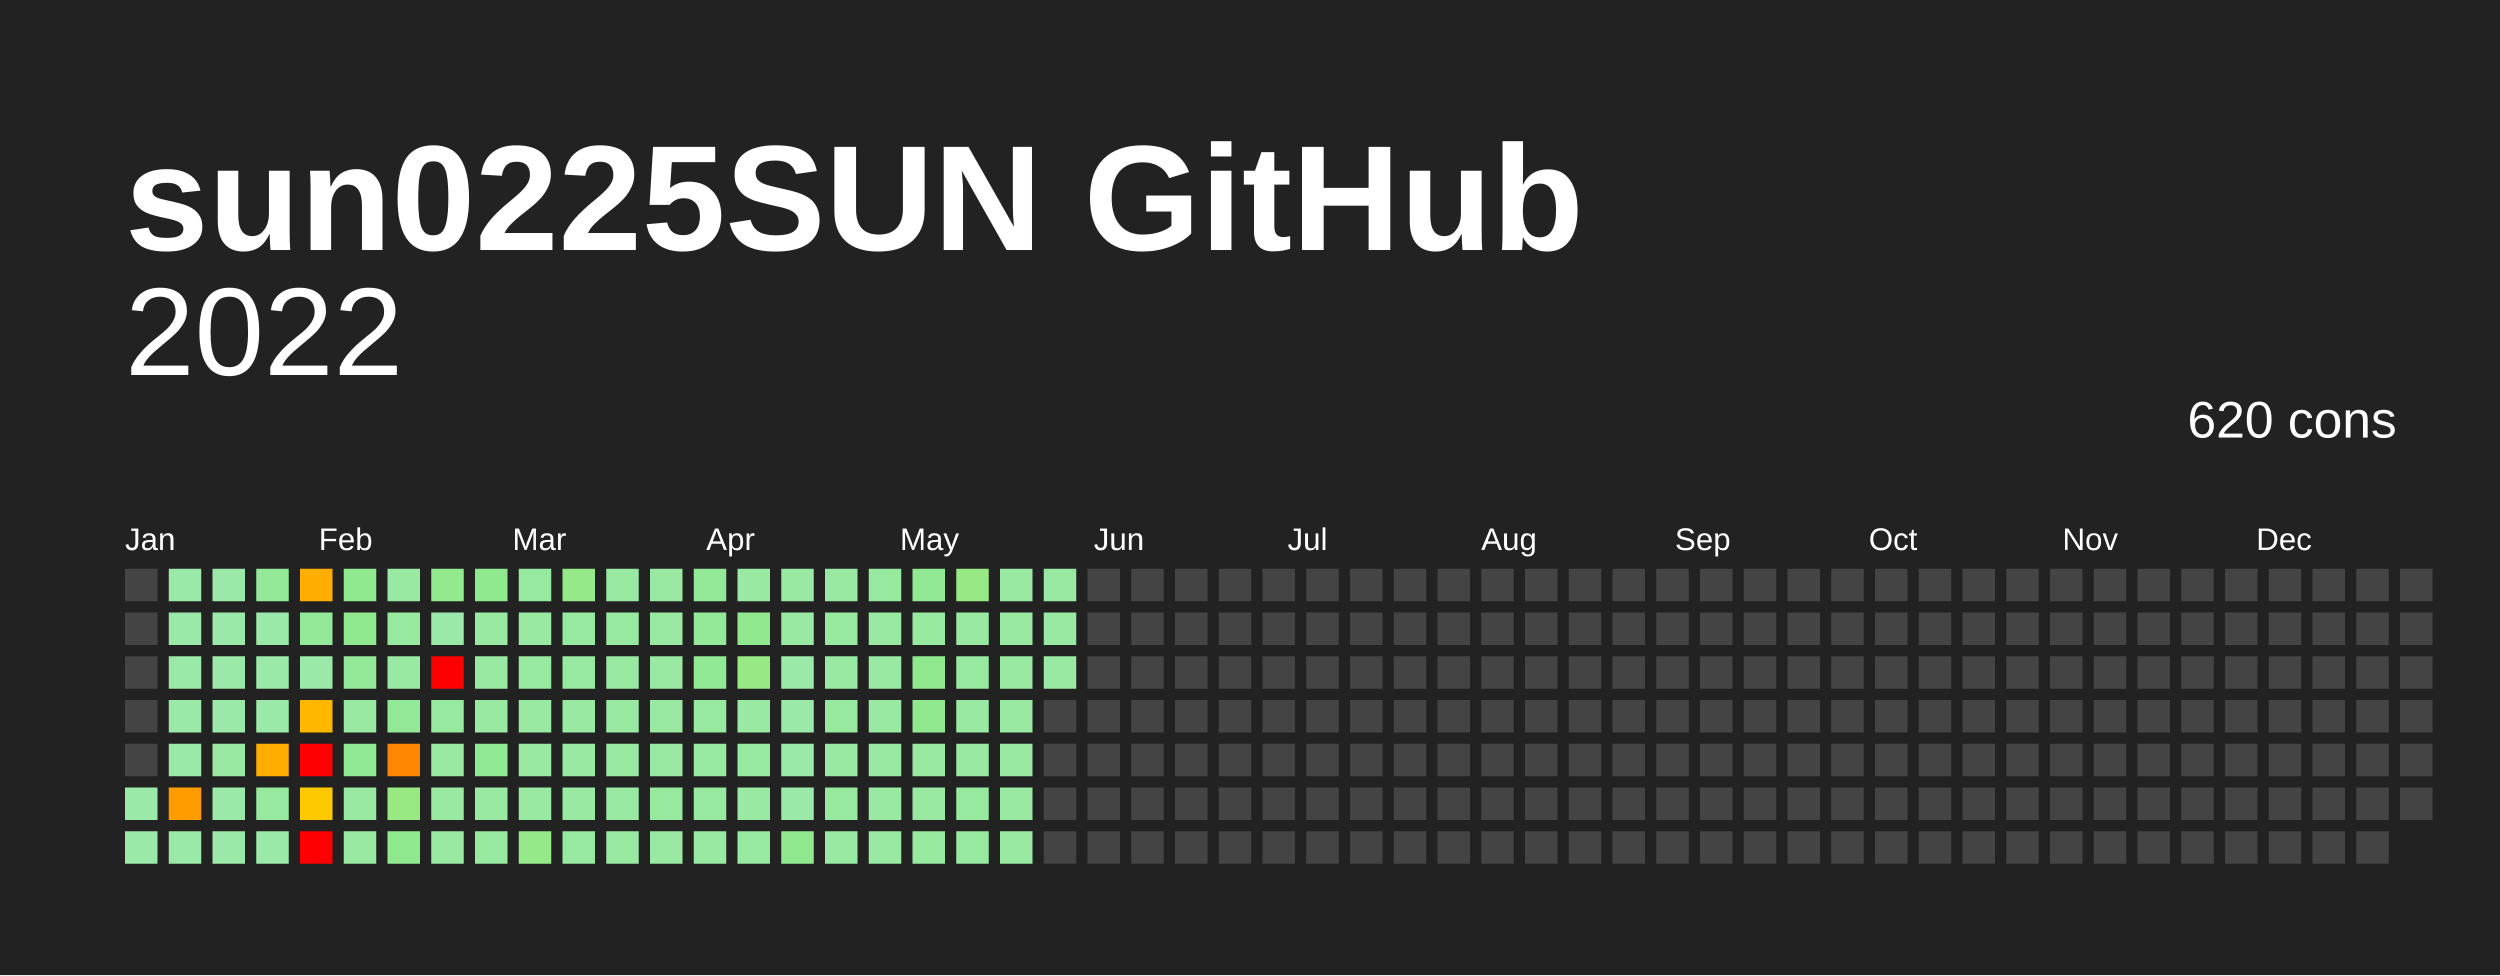
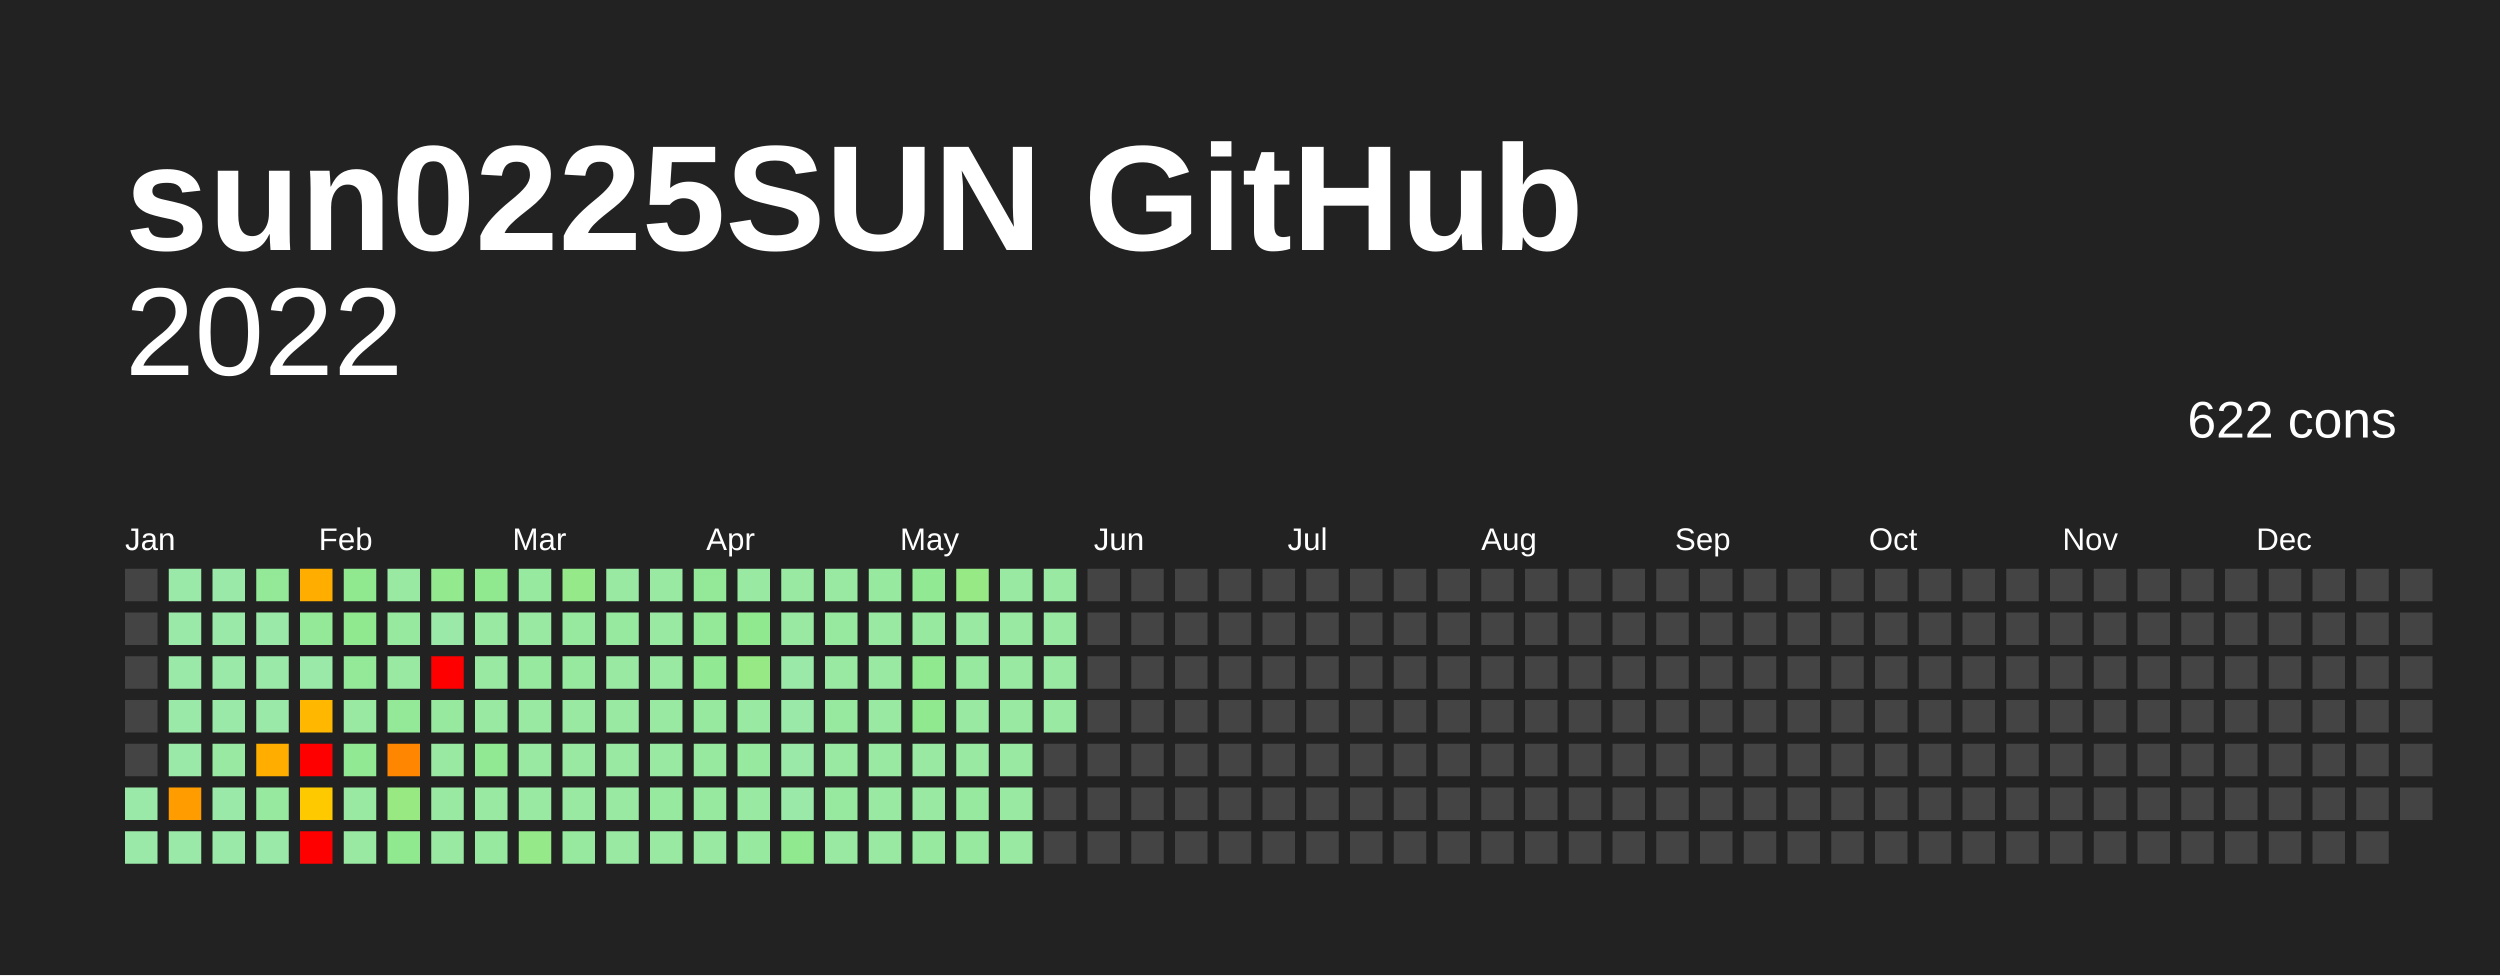
<svg xmlns="http://www.w3.org/2000/svg" baseProfile="full" height="78mm" version="1.1" viewBox="0,0,200,78" width="200mm">
  <defs />
  <rect fill="#222222" height="78" width="200" x="0" y="0" />
  <text fill="#FFFFFF" style="font-size:12px; font-family:Arial; font-weight:bold;" x="10" y="20">sun0225SUN GitHub</text>
  <text alignment-baseline="hanging" fill="#FFFFFF" style="font-size:10.0px; font-family:Arial;" x="10" y="30">2022</text>
-   <text alignment-baseline="hanging" fill="#FFFFFF" style="font-size:4.125px; font-family:Arial;" x="175" y="35">620 cons</text>
+   <text alignment-baseline="hanging" fill="#FFFFFF" style="font-size:4.125px; font-family:Arial;" x="175" y="35">622 cons</text>
  <text fill="#FFFFFF" style="font-size:2.5px; font-family:Arial" x="10.0" y="44">Jan</text>
  <text fill="#FFFFFF" style="font-size:2.5px; font-family:Arial" x="25.5" y="44">Feb</text>
  <text fill="#FFFFFF" style="font-size:2.5px; font-family:Arial" x="41.0" y="44">Mar</text>
  <text fill="#FFFFFF" style="font-size:2.5px; font-family:Arial" x="56.5" y="44">Apr</text>
  <text fill="#FFFFFF" style="font-size:2.5px; font-family:Arial" x="72.0" y="44">May</text>
  <text fill="#FFFFFF" style="font-size:2.5px; font-family:Arial" x="87.5" y="44">Jun</text>
  <text fill="#FFFFFF" style="font-size:2.5px; font-family:Arial" x="103.0" y="44">Jul</text>
  <text fill="#FFFFFF" style="font-size:2.5px; font-family:Arial" x="118.5" y="44">Aug</text>
  <text fill="#FFFFFF" style="font-size:2.5px; font-family:Arial" x="134.0" y="44">Sep</text>
  <text fill="#FFFFFF" style="font-size:2.5px; font-family:Arial" x="149.5" y="44">Oct</text>
  <text fill="#FFFFFF" style="font-size:2.5px; font-family:Arial" x="165.0" y="44">Nov</text>
  <text fill="#FFFFFF" style="font-size:2.5px; font-family:Arial" x="180.5" y="44">Dec</text>
  <rect fill="#444444" height="2.6" width="2.6" x="10.0" y="45.5" />
  <rect fill="#444444" height="2.6" width="2.6" x="10.0" y="49.0" />
  <rect fill="#444444" height="2.6" width="2.6" x="10.0" y="52.5" />
  <rect fill="#444444" height="2.6" width="2.6" x="10.0" y="56.0" />
  <rect fill="#444444" height="2.6" width="2.6" x="10.0" y="59.5" />
  <rect fill="#9be9a8" height="2.6" width="2.6" x="10.0" y="63.0" />
  <rect fill="#9be9a8" height="2.6" width="2.6" x="10.0" y="66.5" />
  <rect fill="#9be9a8" height="2.6" width="2.6" x="13.5" y="45.5" />
  <rect fill="#9be9a8" height="2.6" width="2.6" x="13.5" y="49.0" />
  <rect fill="#9be9a8" height="2.6" width="2.6" x="13.5" y="52.5" />
  <rect fill="#9be9a8" height="2.6" width="2.6" x="13.5" y="56.0" />
  <rect fill="#9be9a8" height="2.6" width="2.6" x="13.5" y="59.5" />
  <rect fill="#ff9d00" height="2.6" width="2.6" x="13.5" y="63.0" />
  <rect fill="#9be9a8" height="2.6" width="2.6" x="13.5" y="66.5" />
  <rect fill="#9be9a8" height="2.6" width="2.6" x="17.0" y="45.5" />
  <rect fill="#9be9a8" height="2.6" width="2.6" x="17.0" y="49.0" />
  <rect fill="#9be9a8" height="2.6" width="2.6" x="17.0" y="52.5" />
  <rect fill="#9be9a8" height="2.6" width="2.6" x="17.0" y="56.0" />
  <rect fill="#99e9a3" height="2.6" width="2.6" x="17.0" y="59.5" />
  <rect fill="#9be9a8" height="2.6" width="2.6" x="17.0" y="63.0" />
  <rect fill="#9be9a8" height="2.6" width="2.6" x="17.0" y="66.5" />
  <rect fill="#94e999" height="2.6" width="2.6" x="20.5" y="45.5" />
  <rect fill="#9be9a8" height="2.6" width="2.6" x="20.5" y="49.0" />
  <rect fill="#9be9a8" height="2.6" width="2.6" x="20.5" y="52.5" />
  <rect fill="#9be9a8" height="2.6" width="2.6" x="20.5" y="56.0" />
  <rect fill="#ffae00" height="2.6" width="2.6" x="20.5" y="59.5" />
  <rect fill="#96e99e" height="2.6" width="2.6" x="20.5" y="63.0" />
  <rect fill="#9be9a8" height="2.6" width="2.6" x="20.5" y="66.5" />
  <rect fill="#ffae00" height="2.6" width="2.6" x="24.0" y="45.5" />
  <rect fill="#94e999" height="2.6" width="2.6" x="24.0" y="49.0" />
  <rect fill="#9be9a8" height="2.6" width="2.6" x="24.0" y="52.5" />
  <rect fill="#ffb700" height="2.6" width="2.6" x="24.0" y="56.0" />
  <rect fill="red" height="2.6" width="2.6" x="24.0" y="59.5" />
  <rect fill="#ffc900" height="2.6" width="2.6" x="24.0" y="63.0" />
  <rect fill="red" height="2.6" width="2.6" x="24.0" y="66.5" />
  <rect fill="#91e98f" height="2.6" width="2.6" x="27.5" y="45.5" />
  <rect fill="#91e98f" height="2.6" width="2.6" x="27.5" y="49.0" />
  <rect fill="#94e999" height="2.6" width="2.6" x="27.5" y="52.5" />
  <rect fill="#99e9a3" height="2.6" width="2.6" x="27.5" y="56.0" />
  <rect fill="#92e993" height="2.6" width="2.6" x="27.5" y="59.5" />
  <rect fill="#99e9a3" height="2.6" width="2.6" x="27.5" y="63.0" />
  <rect fill="#99e9a3" height="2.6" width="2.6" x="27.5" y="66.5" />
  <rect fill="#99e9a3" height="2.6" width="2.6" x="31.0" y="45.5" />
  <rect fill="#96e99e" height="2.6" width="2.6" x="31.0" y="49.0" />
  <rect fill="#99e9a3" height="2.6" width="2.6" x="31.0" y="52.5" />
  <rect fill="#94e999" height="2.6" width="2.6" x="31.0" y="56.0" />
  <rect fill="#ff8600" height="2.6" width="2.6" x="31.0" y="59.5" />
  <rect fill="#99e983" height="2.6" width="2.6" x="31.0" y="63.0" />
  <rect fill="#91e98f" height="2.6" width="2.6" x="31.0" y="66.5" />
  <rect fill="#93e98d" height="2.6" width="2.6" x="34.5" y="45.5" />
  <rect fill="#9be9a8" height="2.6" width="2.6" x="34.5" y="49.0" />
  <rect fill="red" height="2.6" width="2.6" x="34.5" y="52.5" />
  <rect fill="#96e99e" height="2.6" width="2.6" x="34.5" y="56.0" />
  <rect fill="#99e9a3" height="2.6" width="2.6" x="34.5" y="59.5" />
  <rect fill="#99e9a3" height="2.6" width="2.6" x="34.5" y="63.0" />
  <rect fill="#99e9a3" height="2.6" width="2.6" x="34.5" y="66.5" />
  <rect fill="#91e98f" height="2.6" width="2.6" x="38.0" y="45.5" />
  <rect fill="#99e9a3" height="2.6" width="2.6" x="38.0" y="49.0" />
  <rect fill="#99e9a3" height="2.6" width="2.6" x="38.0" y="52.5" />
  <rect fill="#99e9a3" height="2.6" width="2.6" x="38.0" y="56.0" />
  <rect fill="#92e993" height="2.6" width="2.6" x="38.0" y="59.5" />
  <rect fill="#99e9a3" height="2.6" width="2.6" x="38.0" y="63.0" />
  <rect fill="#96e99e" height="2.6" width="2.6" x="38.0" y="66.5" />
  <rect fill="#96e99e" height="2.6" width="2.6" x="41.5" y="45.5" />
  <rect fill="#99e9a3" height="2.6" width="2.6" x="41.5" y="49.0" />
  <rect fill="#96e99e" height="2.6" width="2.6" x="41.5" y="52.5" />
  <rect fill="#99e9a3" height="2.6" width="2.6" x="41.5" y="56.0" />
  <rect fill="#99e9a3" height="2.6" width="2.6" x="41.5" y="59.5" />
  <rect fill="#99e9a3" height="2.6" width="2.6" x="41.5" y="63.0" />
  <rect fill="#95e988" height="2.6" width="2.6" x="41.5" y="66.5" />
  <rect fill="#95e988" height="2.6" width="2.6" x="45.0" y="45.5" />
  <rect fill="#96e99e" height="2.6" width="2.6" x="45.0" y="49.0" />
  <rect fill="#96e99e" height="2.6" width="2.6" x="45.0" y="52.5" />
  <rect fill="#99e9a3" height="2.6" width="2.6" x="45.0" y="56.0" />
  <rect fill="#99e9a3" height="2.6" width="2.6" x="45.0" y="59.5" />
  <rect fill="#99e9a3" height="2.6" width="2.6" x="45.0" y="63.0" />
  <rect fill="#96e99e" height="2.6" width="2.6" x="45.0" y="66.5" />
  <rect fill="#99e9a3" height="2.6" width="2.6" x="48.5" y="45.5" />
  <rect fill="#96e99e" height="2.6" width="2.6" x="48.5" y="49.0" />
  <rect fill="#99e9a3" height="2.6" width="2.6" x="48.5" y="52.5" />
  <rect fill="#99e9a3" height="2.6" width="2.6" x="48.5" y="56.0" />
  <rect fill="#99e9a3" height="2.6" width="2.6" x="48.5" y="59.5" />
  <rect fill="#99e9a3" height="2.6" width="2.6" x="48.5" y="63.0" />
  <rect fill="#99e9a3" height="2.6" width="2.6" x="48.5" y="66.5" />
  <rect fill="#99e9a3" height="2.6" width="2.6" x="52.0" y="45.5" />
  <rect fill="#99e9a3" height="2.6" width="2.6" x="52.0" y="49.0" />
  <rect fill="#99e9a3" height="2.6" width="2.6" x="52.0" y="52.5" />
  <rect fill="#99e9a3" height="2.6" width="2.6" x="52.0" y="56.0" />
  <rect fill="#99e9a3" height="2.6" width="2.6" x="52.0" y="59.5" />
  <rect fill="#96e99e" height="2.6" width="2.6" x="52.0" y="63.0" />
  <rect fill="#99e9a3" height="2.6" width="2.6" x="52.0" y="66.5" />
  <rect fill="#94e999" height="2.6" width="2.6" x="55.5" y="45.5" />
  <rect fill="#94e999" height="2.6" width="2.6" x="55.5" y="49.0" />
  <rect fill="#92e993" height="2.6" width="2.6" x="55.5" y="52.5" />
  <rect fill="#96e99e" height="2.6" width="2.6" x="55.5" y="56.0" />
  <rect fill="#96e99e" height="2.6" width="2.6" x="55.5" y="59.5" />
  <rect fill="#96e99e" height="2.6" width="2.6" x="55.5" y="63.0" />
  <rect fill="#99e9a3" height="2.6" width="2.6" x="55.5" y="66.5" />
  <rect fill="#99e9a3" height="2.6" width="2.6" x="59.0" y="45.5" />
  <rect fill="#91e98f" height="2.6" width="2.6" x="59.0" y="49.0" />
  <rect fill="#97e986" height="2.6" width="2.6" x="59.0" y="52.5" />
  <rect fill="#99e9a3" height="2.6" width="2.6" x="59.0" y="56.0" />
  <rect fill="#96e99e" height="2.6" width="2.6" x="59.0" y="59.5" />
  <rect fill="#99e9a3" height="2.6" width="2.6" x="59.0" y="63.0" />
  <rect fill="#96e99e" height="2.6" width="2.6" x="59.0" y="66.5" />
  <rect fill="#99e9a3" height="2.6" width="2.6" x="62.5" y="45.5" />
  <rect fill="#99e9a3" height="2.6" width="2.6" x="62.5" y="49.0" />
  <rect fill="#9be9a8" height="2.6" width="2.6" x="62.5" y="52.5" />
  <rect fill="#9be9a8" height="2.6" width="2.6" x="62.5" y="56.0" />
  <rect fill="#9be9a8" height="2.6" width="2.6" x="62.5" y="59.5" />
  <rect fill="#9be9a8" height="2.6" width="2.6" x="62.5" y="63.0" />
  <rect fill="#91e98f" height="2.6" width="2.6" x="62.5" y="66.5" />
  <rect fill="#99e9a3" height="2.6" width="2.6" x="66.0" y="45.5" />
  <rect fill="#96e99e" height="2.6" width="2.6" x="66.0" y="49.0" />
  <rect fill="#99e9a3" height="2.6" width="2.6" x="66.0" y="52.5" />
  <rect fill="#96e99e" height="2.6" width="2.6" x="66.0" y="56.0" />
  <rect fill="#99e9a3" height="2.6" width="2.6" x="66.0" y="59.5" />
  <rect fill="#96e99e" height="2.6" width="2.6" x="66.0" y="63.0" />
  <rect fill="#99e9a3" height="2.6" width="2.6" x="66.0" y="66.5" />
  <rect fill="#96e99e" height="2.6" width="2.6" x="69.5" y="45.5" />
  <rect fill="#99e9a3" height="2.6" width="2.6" x="69.5" y="49.0" />
  <rect fill="#99e9a3" height="2.6" width="2.6" x="69.5" y="52.5" />
  <rect fill="#99e9a3" height="2.6" width="2.6" x="69.5" y="56.0" />
  <rect fill="#99e9a3" height="2.6" width="2.6" x="69.5" y="59.5" />
  <rect fill="#99e9a3" height="2.6" width="2.6" x="69.5" y="63.0" />
  <rect fill="#99e9a3" height="2.6" width="2.6" x="69.5" y="66.5" />
  <rect fill="#92e993" height="2.6" width="2.6" x="73.0" y="45.5" />
  <rect fill="#96e99e" height="2.6" width="2.6" x="73.0" y="49.0" />
  <rect fill="#91e98f" height="2.6" width="2.6" x="73.0" y="52.5" />
  <rect fill="#91e98f" height="2.6" width="2.6" x="73.0" y="56.0" />
  <rect fill="#99e9a3" height="2.6" width="2.6" x="73.0" y="59.5" />
  <rect fill="#99e9a3" height="2.6" width="2.6" x="73.0" y="63.0" />
  <rect fill="#96e99e" height="2.6" width="2.6" x="73.0" y="66.5" />
  <rect fill="#97e986" height="2.6" width="2.6" x="76.5" y="45.5" />
  <rect fill="#99e9a3" height="2.6" width="2.6" x="76.5" y="49.0" />
  <rect fill="#96e99e" height="2.6" width="2.6" x="76.5" y="52.5" />
  <rect fill="#99e9a3" height="2.6" width="2.6" x="76.5" y="56.0" />
  <rect fill="#99e9a3" height="2.6" width="2.6" x="76.5" y="59.5" />
  <rect fill="#96e99e" height="2.6" width="2.6" x="76.5" y="63.0" />
  <rect fill="#96e99e" height="2.6" width="2.6" x="76.5" y="66.5" />
  <rect fill="#99e9a3" height="2.6" width="2.6" x="80.0" y="45.5" />
  <rect fill="#99e9a3" height="2.6" width="2.6" x="80.0" y="49.0" />
  <rect fill="#99e9a3" height="2.6" width="2.6" x="80.0" y="52.5" />
  <rect fill="#99e9a3" height="2.6" width="2.6" x="80.0" y="56.0" />
  <rect fill="#99e9a3" height="2.6" width="2.6" x="80.0" y="59.5" />
  <rect fill="#99e9a3" height="2.6" width="2.6" x="80.0" y="63.0" />
  <rect fill="#99e9a3" height="2.6" width="2.6" x="80.0" y="66.5" />
  <rect fill="#99e9a3" height="2.6" width="2.6" x="83.5" y="45.5" />
  <rect fill="#99e9a3" height="2.6" width="2.6" x="83.5" y="49.0" />
  <rect fill="#99e9a3" height="2.6" width="2.6" x="83.5" y="52.5" />
-   <rect fill="#444444" height="2.6" width="2.6" x="83.5" y="56.0" />
+   <rect fill="#99e9a3" height="2.6" width="2.6" x="83.5" y="56.0" />
  <rect fill="#444444" height="2.6" width="2.6" x="83.5" y="59.5" />
  <rect fill="#444444" height="2.6" width="2.6" x="83.5" y="63.0" />
  <rect fill="#444444" height="2.6" width="2.6" x="83.5" y="66.5" />
  <rect fill="#444444" height="2.6" width="2.6" x="87.0" y="45.5" />
  <rect fill="#444444" height="2.6" width="2.6" x="87.0" y="49.0" />
  <rect fill="#444444" height="2.6" width="2.6" x="87.0" y="52.5" />
  <rect fill="#444444" height="2.6" width="2.6" x="87.0" y="56.0" />
  <rect fill="#444444" height="2.6" width="2.6" x="87.0" y="59.5" />
  <rect fill="#444444" height="2.6" width="2.6" x="87.0" y="63.0" />
  <rect fill="#444444" height="2.6" width="2.6" x="87.0" y="66.5" />
  <rect fill="#444444" height="2.6" width="2.6" x="90.5" y="45.5" />
  <rect fill="#444444" height="2.6" width="2.6" x="90.5" y="49.0" />
  <rect fill="#444444" height="2.6" width="2.6" x="90.5" y="52.5" />
  <rect fill="#444444" height="2.6" width="2.6" x="90.5" y="56.0" />
  <rect fill="#444444" height="2.6" width="2.6" x="90.5" y="59.5" />
  <rect fill="#444444" height="2.6" width="2.6" x="90.5" y="63.0" />
  <rect fill="#444444" height="2.6" width="2.6" x="90.5" y="66.5" />
  <rect fill="#444444" height="2.6" width="2.6" x="94.0" y="45.5" />
  <rect fill="#444444" height="2.6" width="2.6" x="94.0" y="49.0" />
  <rect fill="#444444" height="2.6" width="2.6" x="94.0" y="52.5" />
  <rect fill="#444444" height="2.6" width="2.6" x="94.0" y="56.0" />
  <rect fill="#444444" height="2.6" width="2.6" x="94.0" y="59.5" />
  <rect fill="#444444" height="2.6" width="2.6" x="94.0" y="63.0" />
  <rect fill="#444444" height="2.6" width="2.6" x="94.0" y="66.5" />
  <rect fill="#444444" height="2.6" width="2.6" x="97.5" y="45.5" />
  <rect fill="#444444" height="2.6" width="2.6" x="97.5" y="49.0" />
  <rect fill="#444444" height="2.6" width="2.6" x="97.5" y="52.5" />
  <rect fill="#444444" height="2.6" width="2.6" x="97.5" y="56.0" />
  <rect fill="#444444" height="2.6" width="2.6" x="97.5" y="59.5" />
  <rect fill="#444444" height="2.6" width="2.6" x="97.5" y="63.0" />
  <rect fill="#444444" height="2.6" width="2.6" x="97.5" y="66.5" />
  <rect fill="#444444" height="2.6" width="2.6" x="101.0" y="45.5" />
  <rect fill="#444444" height="2.6" width="2.6" x="101.0" y="49.0" />
  <rect fill="#444444" height="2.6" width="2.6" x="101.0" y="52.5" />
  <rect fill="#444444" height="2.6" width="2.6" x="101.0" y="56.0" />
  <rect fill="#444444" height="2.6" width="2.6" x="101.0" y="59.5" />
  <rect fill="#444444" height="2.6" width="2.6" x="101.0" y="63.0" />
  <rect fill="#444444" height="2.6" width="2.6" x="101.0" y="66.5" />
  <rect fill="#444444" height="2.6" width="2.6" x="104.5" y="45.5" />
  <rect fill="#444444" height="2.6" width="2.6" x="104.5" y="49.0" />
  <rect fill="#444444" height="2.6" width="2.6" x="104.5" y="52.5" />
  <rect fill="#444444" height="2.6" width="2.6" x="104.5" y="56.0" />
  <rect fill="#444444" height="2.6" width="2.6" x="104.5" y="59.5" />
  <rect fill="#444444" height="2.6" width="2.6" x="104.5" y="63.0" />
  <rect fill="#444444" height="2.6" width="2.6" x="104.5" y="66.5" />
  <rect fill="#444444" height="2.6" width="2.6" x="108.0" y="45.5" />
  <rect fill="#444444" height="2.6" width="2.6" x="108.0" y="49.0" />
  <rect fill="#444444" height="2.6" width="2.6" x="108.0" y="52.5" />
  <rect fill="#444444" height="2.6" width="2.6" x="108.0" y="56.0" />
  <rect fill="#444444" height="2.6" width="2.6" x="108.0" y="59.5" />
  <rect fill="#444444" height="2.6" width="2.6" x="108.0" y="63.0" />
  <rect fill="#444444" height="2.6" width="2.6" x="108.0" y="66.5" />
  <rect fill="#444444" height="2.6" width="2.6" x="111.5" y="45.5" />
  <rect fill="#444444" height="2.6" width="2.6" x="111.5" y="49.0" />
  <rect fill="#444444" height="2.6" width="2.6" x="111.5" y="52.5" />
  <rect fill="#444444" height="2.6" width="2.6" x="111.5" y="56.0" />
  <rect fill="#444444" height="2.6" width="2.6" x="111.5" y="59.5" />
  <rect fill="#444444" height="2.6" width="2.6" x="111.5" y="63.0" />
  <rect fill="#444444" height="2.6" width="2.6" x="111.5" y="66.5" />
  <rect fill="#444444" height="2.6" width="2.6" x="115.0" y="45.5" />
  <rect fill="#444444" height="2.6" width="2.6" x="115.0" y="49.0" />
  <rect fill="#444444" height="2.6" width="2.6" x="115.0" y="52.5" />
  <rect fill="#444444" height="2.6" width="2.6" x="115.0" y="56.0" />
  <rect fill="#444444" height="2.6" width="2.6" x="115.0" y="59.5" />
  <rect fill="#444444" height="2.6" width="2.6" x="115.0" y="63.0" />
  <rect fill="#444444" height="2.6" width="2.6" x="115.0" y="66.5" />
  <rect fill="#444444" height="2.6" width="2.6" x="118.5" y="45.5" />
  <rect fill="#444444" height="2.6" width="2.6" x="118.5" y="49.0" />
  <rect fill="#444444" height="2.6" width="2.6" x="118.5" y="52.5" />
  <rect fill="#444444" height="2.6" width="2.6" x="118.5" y="56.0" />
  <rect fill="#444444" height="2.6" width="2.6" x="118.5" y="59.5" />
  <rect fill="#444444" height="2.6" width="2.6" x="118.5" y="63.0" />
  <rect fill="#444444" height="2.6" width="2.6" x="118.5" y="66.5" />
  <rect fill="#444444" height="2.6" width="2.6" x="122.0" y="45.5" />
  <rect fill="#444444" height="2.6" width="2.6" x="122.0" y="49.0" />
  <rect fill="#444444" height="2.6" width="2.6" x="122.0" y="52.5" />
  <rect fill="#444444" height="2.6" width="2.6" x="122.0" y="56.0" />
  <rect fill="#444444" height="2.6" width="2.6" x="122.0" y="59.5" />
  <rect fill="#444444" height="2.6" width="2.6" x="122.0" y="63.0" />
  <rect fill="#444444" height="2.6" width="2.6" x="122.0" y="66.5" />
  <rect fill="#444444" height="2.6" width="2.6" x="125.5" y="45.5" />
  <rect fill="#444444" height="2.6" width="2.6" x="125.5" y="49.0" />
  <rect fill="#444444" height="2.6" width="2.6" x="125.5" y="52.5" />
  <rect fill="#444444" height="2.6" width="2.6" x="125.5" y="56.0" />
  <rect fill="#444444" height="2.6" width="2.6" x="125.5" y="59.5" />
  <rect fill="#444444" height="2.6" width="2.6" x="125.5" y="63.0" />
  <rect fill="#444444" height="2.6" width="2.6" x="125.5" y="66.5" />
  <rect fill="#444444" height="2.6" width="2.6" x="129.0" y="45.5" />
  <rect fill="#444444" height="2.6" width="2.6" x="129.0" y="49.0" />
  <rect fill="#444444" height="2.6" width="2.6" x="129.0" y="52.5" />
  <rect fill="#444444" height="2.6" width="2.6" x="129.0" y="56.0" />
  <rect fill="#444444" height="2.6" width="2.6" x="129.0" y="59.5" />
  <rect fill="#444444" height="2.6" width="2.6" x="129.0" y="63.0" />
  <rect fill="#444444" height="2.6" width="2.6" x="129.0" y="66.5" />
  <rect fill="#444444" height="2.6" width="2.6" x="132.5" y="45.5" />
  <rect fill="#444444" height="2.6" width="2.6" x="132.5" y="49.0" />
  <rect fill="#444444" height="2.6" width="2.6" x="132.5" y="52.5" />
  <rect fill="#444444" height="2.6" width="2.6" x="132.5" y="56.0" />
  <rect fill="#444444" height="2.6" width="2.6" x="132.5" y="59.5" />
  <rect fill="#444444" height="2.6" width="2.6" x="132.5" y="63.0" />
  <rect fill="#444444" height="2.6" width="2.6" x="132.5" y="66.5" />
  <rect fill="#444444" height="2.6" width="2.6" x="136.0" y="45.5" />
  <rect fill="#444444" height="2.6" width="2.6" x="136.0" y="49.0" />
  <rect fill="#444444" height="2.6" width="2.6" x="136.0" y="52.5" />
  <rect fill="#444444" height="2.6" width="2.6" x="136.0" y="56.0" />
  <rect fill="#444444" height="2.6" width="2.6" x="136.0" y="59.5" />
  <rect fill="#444444" height="2.6" width="2.6" x="136.0" y="63.0" />
  <rect fill="#444444" height="2.6" width="2.6" x="136.0" y="66.5" />
  <rect fill="#444444" height="2.6" width="2.6" x="139.5" y="45.5" />
  <rect fill="#444444" height="2.6" width="2.6" x="139.5" y="49.0" />
  <rect fill="#444444" height="2.6" width="2.6" x="139.5" y="52.5" />
  <rect fill="#444444" height="2.6" width="2.6" x="139.5" y="56.0" />
  <rect fill="#444444" height="2.6" width="2.6" x="139.5" y="59.5" />
  <rect fill="#444444" height="2.6" width="2.6" x="139.5" y="63.0" />
  <rect fill="#444444" height="2.6" width="2.6" x="139.5" y="66.5" />
  <rect fill="#444444" height="2.6" width="2.6" x="143.0" y="45.5" />
  <rect fill="#444444" height="2.6" width="2.6" x="143.0" y="49.0" />
  <rect fill="#444444" height="2.6" width="2.6" x="143.0" y="52.5" />
  <rect fill="#444444" height="2.6" width="2.6" x="143.0" y="56.0" />
  <rect fill="#444444" height="2.6" width="2.6" x="143.0" y="59.5" />
  <rect fill="#444444" height="2.6" width="2.6" x="143.0" y="63.0" />
  <rect fill="#444444" height="2.6" width="2.6" x="143.0" y="66.5" />
  <rect fill="#444444" height="2.6" width="2.6" x="146.5" y="45.5" />
  <rect fill="#444444" height="2.6" width="2.6" x="146.5" y="49.0" />
  <rect fill="#444444" height="2.6" width="2.6" x="146.5" y="52.5" />
  <rect fill="#444444" height="2.6" width="2.6" x="146.5" y="56.0" />
  <rect fill="#444444" height="2.6" width="2.6" x="146.5" y="59.5" />
  <rect fill="#444444" height="2.6" width="2.6" x="146.5" y="63.0" />
  <rect fill="#444444" height="2.6" width="2.6" x="146.5" y="66.5" />
  <rect fill="#444444" height="2.6" width="2.6" x="150.0" y="45.5" />
  <rect fill="#444444" height="2.6" width="2.6" x="150.0" y="49.0" />
  <rect fill="#444444" height="2.6" width="2.6" x="150.0" y="52.5" />
  <rect fill="#444444" height="2.6" width="2.6" x="150.0" y="56.0" />
  <rect fill="#444444" height="2.6" width="2.6" x="150.0" y="59.5" />
  <rect fill="#444444" height="2.6" width="2.6" x="150.0" y="63.0" />
  <rect fill="#444444" height="2.6" width="2.6" x="150.0" y="66.5" />
  <rect fill="#444444" height="2.6" width="2.6" x="153.5" y="45.5" />
  <rect fill="#444444" height="2.6" width="2.6" x="153.5" y="49.0" />
  <rect fill="#444444" height="2.6" width="2.6" x="153.5" y="52.5" />
  <rect fill="#444444" height="2.6" width="2.6" x="153.5" y="56.0" />
  <rect fill="#444444" height="2.6" width="2.6" x="153.5" y="59.5" />
  <rect fill="#444444" height="2.6" width="2.6" x="153.5" y="63.0" />
  <rect fill="#444444" height="2.6" width="2.6" x="153.5" y="66.5" />
  <rect fill="#444444" height="2.6" width="2.6" x="157.0" y="45.5" />
  <rect fill="#444444" height="2.6" width="2.6" x="157.0" y="49.0" />
  <rect fill="#444444" height="2.6" width="2.6" x="157.0" y="52.5" />
  <rect fill="#444444" height="2.6" width="2.6" x="157.0" y="56.0" />
  <rect fill="#444444" height="2.6" width="2.6" x="157.0" y="59.5" />
  <rect fill="#444444" height="2.6" width="2.6" x="157.0" y="63.0" />
  <rect fill="#444444" height="2.6" width="2.6" x="157.0" y="66.5" />
  <rect fill="#444444" height="2.6" width="2.6" x="160.5" y="45.5" />
  <rect fill="#444444" height="2.6" width="2.6" x="160.5" y="49.0" />
  <rect fill="#444444" height="2.6" width="2.6" x="160.5" y="52.5" />
  <rect fill="#444444" height="2.6" width="2.6" x="160.5" y="56.0" />
  <rect fill="#444444" height="2.6" width="2.6" x="160.5" y="59.5" />
  <rect fill="#444444" height="2.6" width="2.6" x="160.5" y="63.0" />
  <rect fill="#444444" height="2.6" width="2.6" x="160.5" y="66.5" />
  <rect fill="#444444" height="2.6" width="2.6" x="164.0" y="45.5" />
  <rect fill="#444444" height="2.6" width="2.6" x="164.0" y="49.0" />
  <rect fill="#444444" height="2.6" width="2.6" x="164.0" y="52.5" />
  <rect fill="#444444" height="2.6" width="2.6" x="164.0" y="56.0" />
  <rect fill="#444444" height="2.6" width="2.6" x="164.0" y="59.5" />
  <rect fill="#444444" height="2.6" width="2.6" x="164.0" y="63.0" />
  <rect fill="#444444" height="2.6" width="2.6" x="164.0" y="66.5" />
  <rect fill="#444444" height="2.6" width="2.6" x="167.5" y="45.5" />
  <rect fill="#444444" height="2.6" width="2.6" x="167.5" y="49.0" />
  <rect fill="#444444" height="2.6" width="2.6" x="167.5" y="52.5" />
  <rect fill="#444444" height="2.6" width="2.6" x="167.5" y="56.0" />
  <rect fill="#444444" height="2.6" width="2.6" x="167.5" y="59.5" />
  <rect fill="#444444" height="2.6" width="2.6" x="167.5" y="63.0" />
  <rect fill="#444444" height="2.6" width="2.6" x="167.5" y="66.5" />
  <rect fill="#444444" height="2.6" width="2.6" x="171.0" y="45.5" />
  <rect fill="#444444" height="2.6" width="2.6" x="171.0" y="49.0" />
  <rect fill="#444444" height="2.6" width="2.6" x="171.0" y="52.5" />
  <rect fill="#444444" height="2.6" width="2.6" x="171.0" y="56.0" />
  <rect fill="#444444" height="2.6" width="2.6" x="171.0" y="59.5" />
  <rect fill="#444444" height="2.6" width="2.6" x="171.0" y="63.0" />
  <rect fill="#444444" height="2.6" width="2.6" x="171.0" y="66.5" />
  <rect fill="#444444" height="2.6" width="2.6" x="174.5" y="45.5" />
  <rect fill="#444444" height="2.6" width="2.6" x="174.5" y="49.0" />
  <rect fill="#444444" height="2.6" width="2.6" x="174.5" y="52.5" />
  <rect fill="#444444" height="2.6" width="2.6" x="174.5" y="56.0" />
  <rect fill="#444444" height="2.6" width="2.6" x="174.5" y="59.5" />
  <rect fill="#444444" height="2.6" width="2.6" x="174.5" y="63.0" />
  <rect fill="#444444" height="2.6" width="2.6" x="174.5" y="66.5" />
  <rect fill="#444444" height="2.6" width="2.6" x="178.0" y="45.5" />
  <rect fill="#444444" height="2.6" width="2.6" x="178.0" y="49.0" />
  <rect fill="#444444" height="2.6" width="2.6" x="178.0" y="52.5" />
  <rect fill="#444444" height="2.6" width="2.6" x="178.0" y="56.0" />
  <rect fill="#444444" height="2.6" width="2.6" x="178.0" y="59.5" />
  <rect fill="#444444" height="2.6" width="2.6" x="178.0" y="63.0" />
  <rect fill="#444444" height="2.6" width="2.6" x="178.0" y="66.5" />
  <rect fill="#444444" height="2.6" width="2.6" x="181.5" y="45.5" />
  <rect fill="#444444" height="2.6" width="2.6" x="181.5" y="49.0" />
  <rect fill="#444444" height="2.6" width="2.6" x="181.5" y="52.5" />
  <rect fill="#444444" height="2.6" width="2.6" x="181.5" y="56.0" />
  <rect fill="#444444" height="2.6" width="2.6" x="181.5" y="59.5" />
  <rect fill="#444444" height="2.6" width="2.6" x="181.5" y="63.0" />
  <rect fill="#444444" height="2.6" width="2.6" x="181.5" y="66.5" />
  <rect fill="#444444" height="2.6" width="2.6" x="185.0" y="45.5" />
  <rect fill="#444444" height="2.6" width="2.6" x="185.0" y="49.0" />
  <rect fill="#444444" height="2.6" width="2.6" x="185.0" y="52.5" />
  <rect fill="#444444" height="2.6" width="2.6" x="185.0" y="56.0" />
  <rect fill="#444444" height="2.6" width="2.6" x="185.0" y="59.5" />
  <rect fill="#444444" height="2.6" width="2.6" x="185.0" y="63.0" />
  <rect fill="#444444" height="2.6" width="2.6" x="185.0" y="66.5" />
  <rect fill="#444444" height="2.6" width="2.6" x="188.5" y="45.5" />
  <rect fill="#444444" height="2.6" width="2.6" x="188.5" y="49.0" />
  <rect fill="#444444" height="2.6" width="2.6" x="188.5" y="52.5" />
  <rect fill="#444444" height="2.6" width="2.6" x="188.5" y="56.0" />
  <rect fill="#444444" height="2.6" width="2.6" x="188.5" y="59.5" />
  <rect fill="#444444" height="2.6" width="2.6" x="188.5" y="63.0" />
  <rect fill="#444444" height="2.6" width="2.6" x="188.5" y="66.5" />
  <rect fill="#444444" height="2.6" width="2.6" x="192.0" y="45.5" />
  <rect fill="#444444" height="2.6" width="2.6" x="192.0" y="49.0" />
  <rect fill="#444444" height="2.6" width="2.6" x="192.0" y="52.5" />
  <rect fill="#444444" height="2.6" width="2.6" x="192.0" y="56.0" />
  <rect fill="#444444" height="2.6" width="2.6" x="192.0" y="59.5" />
  <rect fill="#444444" height="2.6" width="2.6" x="192.0" y="63.0" />
</svg>
